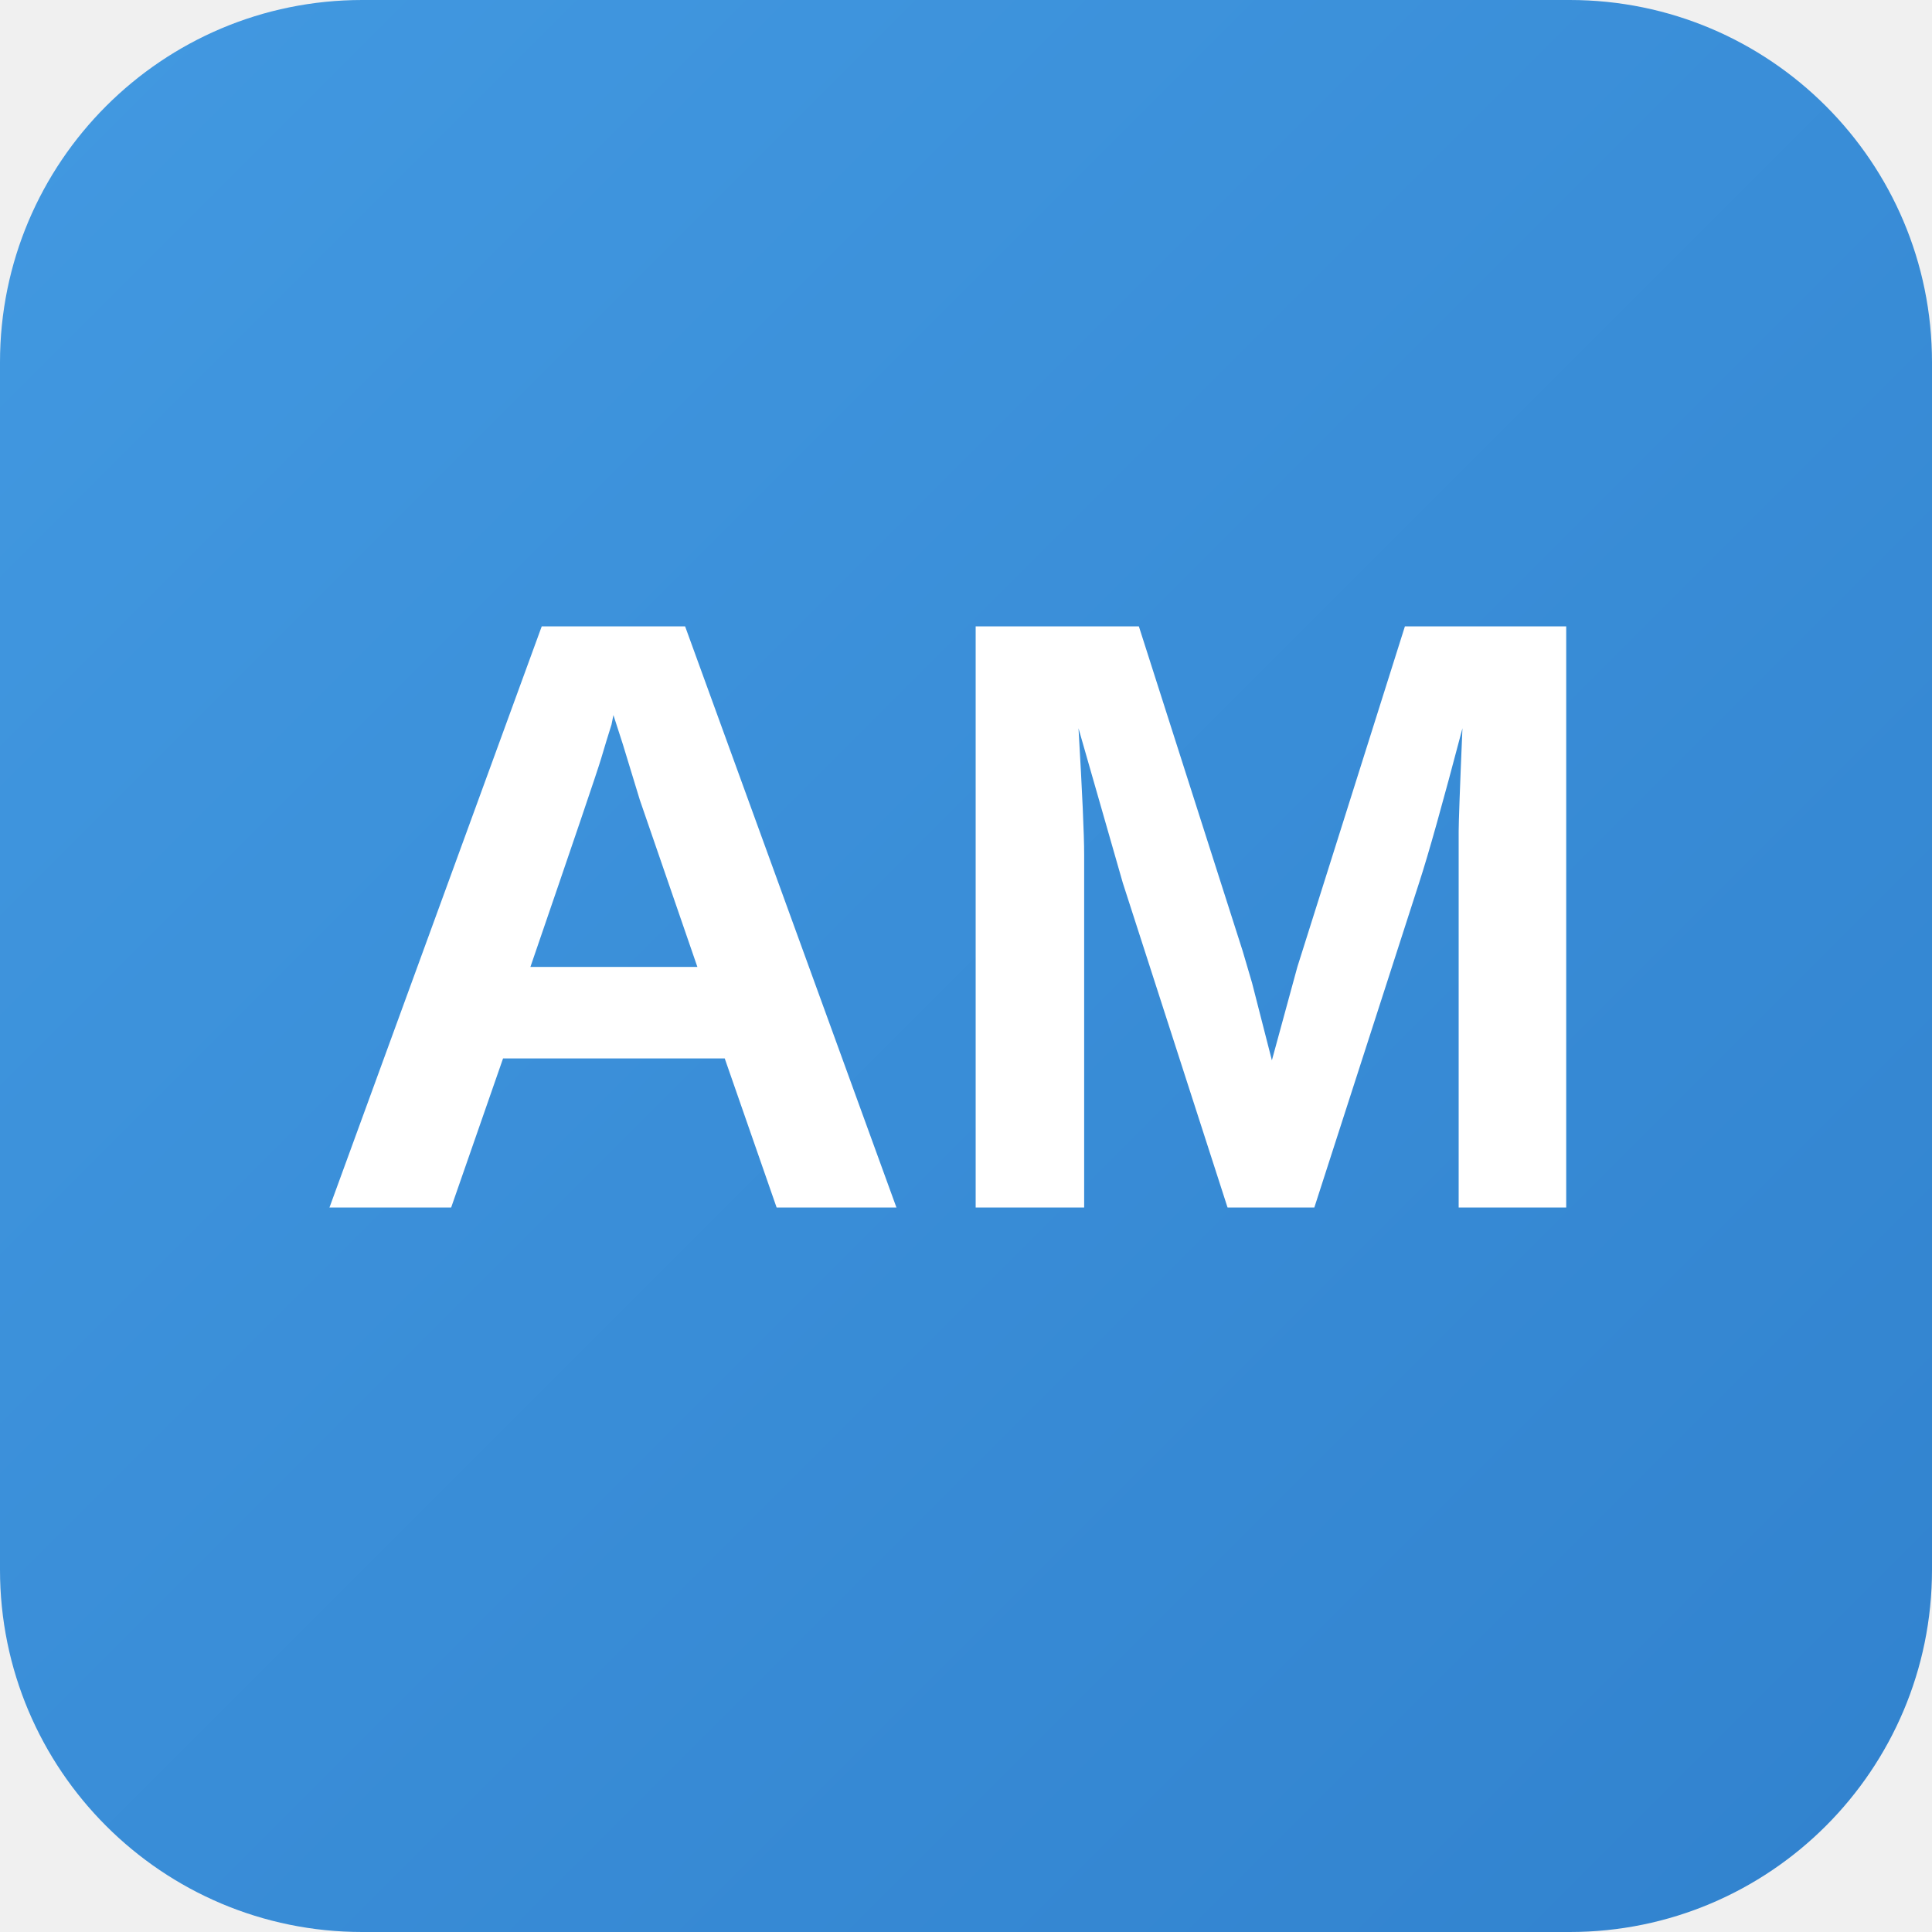
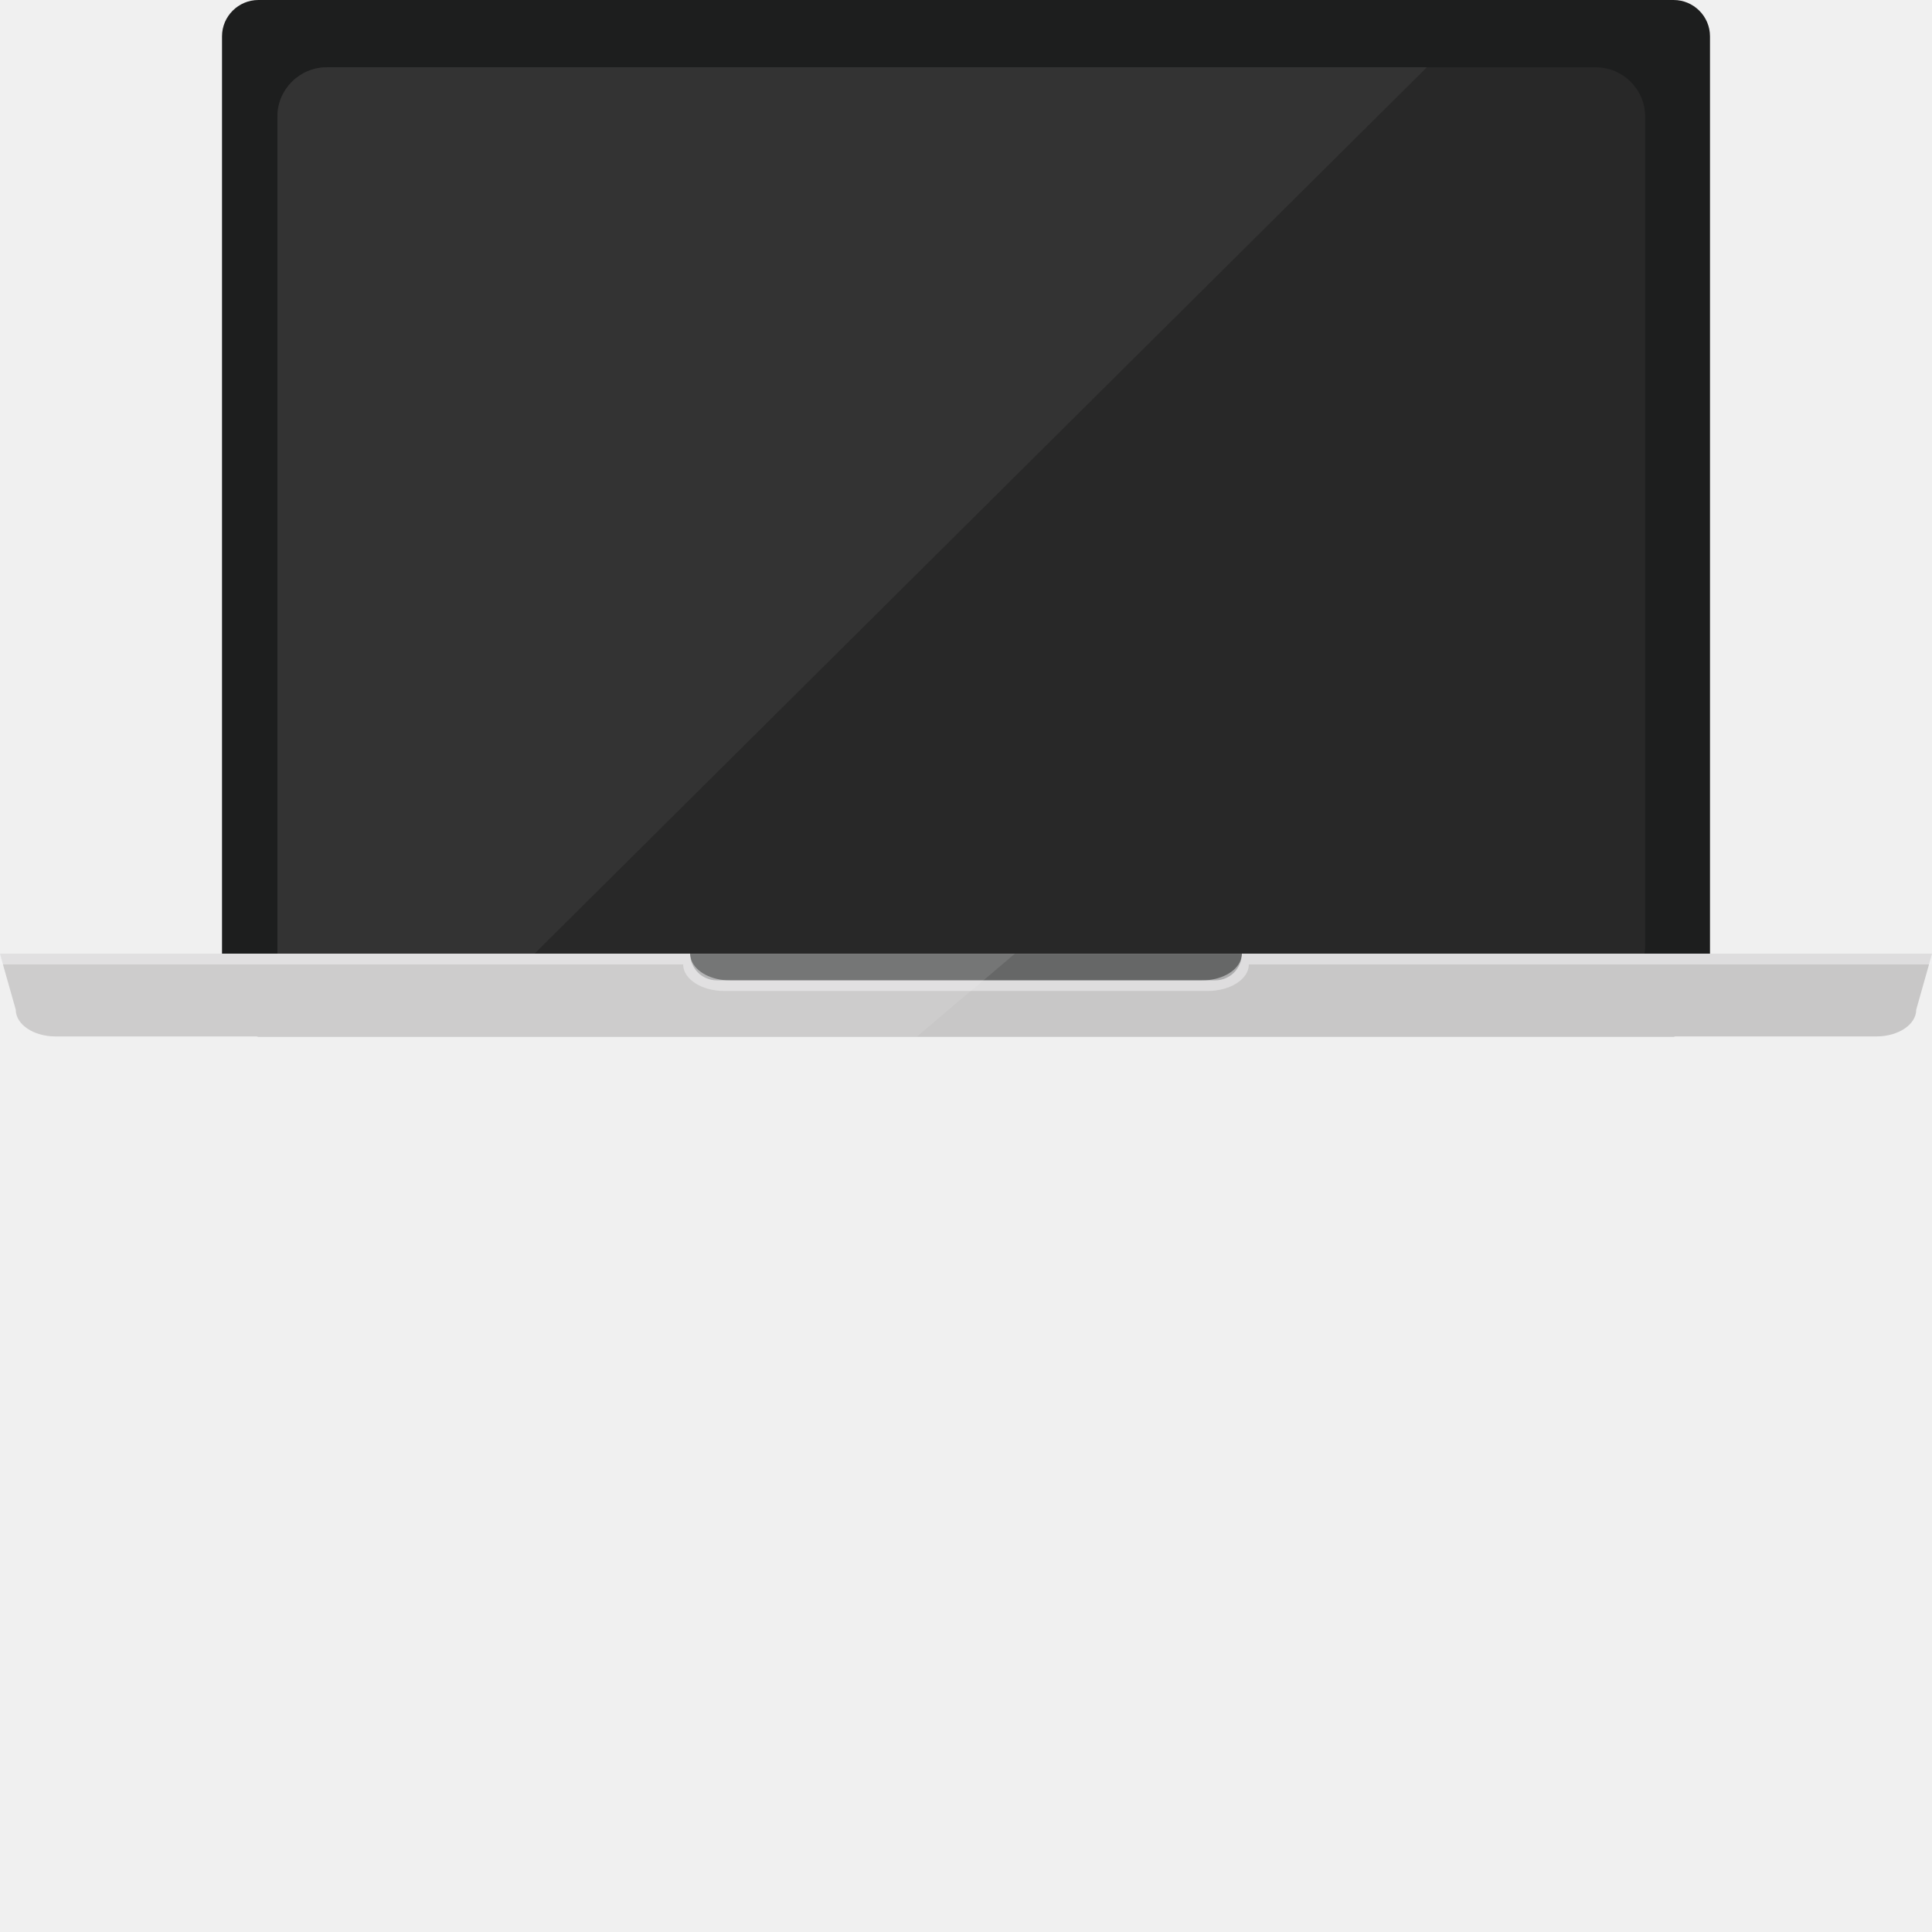
- <svg xmlns="http://www.w3.org/2000/svg" width="32" height="32" viewBox="0 0 32 32">
-   <defs>
-     <linearGradient id="grad" x1="0%" y1="0%" x2="100%" y2="100%">
-       <stop offset="0%" style="stop-color:#4299e1;stop-opacity:1" />
-       <stop offset="100%" style="stop-color:#3182ce;stop-opacity:1" />
-     </linearGradient>
-   </defs>
-   <rect width="32" height="32" rx="6" fill="url(#grad)" />
-   <text x="16" y="20" font-family="Arial, sans-serif" font-size="14" font-weight="bold" text-anchor="middle" fill="white">AM</text>
+ <svg xmlns="http://www.w3.org/2000/svg" height="800px" width="800px" version="1.1" id="_x34_" viewBox="0 0 512 512" xml:space="preserve">
+   <g>
+     <path style="fill:#1D1E1E;" d="M453.166,9.634v255.394c0,5.271-4.363,9.634-9.634,9.634H68.469c-5.272,0-9.634-4.363-9.634-9.634   V9.634C58.835,4.302,63.197,0,68.469,0h375.063C448.803,0,453.166,4.302,453.166,9.634z" />
+     <polygon style="fill:#9F9E9F;" points="231.451,60.172 231.454,60.185 231.454,60.172  " />
+     <polygon style="opacity:0.3;fill:#F4F4F5;" points="231.454,63.523 232.25,63.523 231.454,60.185  " />
+     <g>
+       <path style="fill:#282828;" d="M435.973,30.841v219.851c0,7.167-5.878,13.004-13.094,13.004H86.623    c-0.99,0-1.921-0.115-2.852-0.347c-5.877-1.271-10.242-6.473-10.242-12.657V30.841c0-7.166,5.877-13.004,13.094-13.004h336.256    C430.095,17.837,435.973,23.674,435.973,30.841z" />
+       <path style="fill:#333333;" d="M378.126,17.837L130.968,263.349h-55.17c-1.222,0-2.269-1.04-2.269-2.312V30.841    c0-7.166,5.877-13.004,13.094-13.004H378.126z" />
+     </g>
+     <path style="fill:#C8C7C7;" d="M512,252.728l-0.788,2.848l-3.393,11.997c0,3.938-4.726,7.089-10.543,7.089H14.724   c-5.817,0-10.543-3.151-10.543-7.089l-2.666-9.392l-1.454-5.211L0,252.728H512z" />
+     <path style="fill:#666767;" d="M329.112,252.733L329.112,252.733c0,3.905-3.166,7.071-7.071,7.071H189.959   c-3.905,0-7.071-3.166-7.071-7.071l0,0H329.112z" />
+     <path style="opacity:0.5;fill:#F4F4F5;" d="M512,252.728v2.848H330.952c0,3.878-4.847,7.029-10.846,7.029H191.894   c-5.999,0-10.846-3.151-10.846-7.029H0v-2.848h182.866c0,0.616,0.204,1.165,0.352,1.733c1.154,3.085,5.273,5.356,10.252,5.356   h125.061c4.979,0,9.098-2.271,10.251-5.356c0.147-0.569,0.352-1.117,0.352-1.733H512z" />
+     <path style="opacity:0.1;fill:#FFFFFF;" d="M268.967,252.728l-8.362,7.089l-3.332,2.787l-4.241,3.575l-9.997,8.483H14.724   c-5.817,0-10.543-3.151-10.543-7.089l-2.666-9.392l-1.454-5.211L0,252.728H268.967z" />
+   </g>
</svg>
